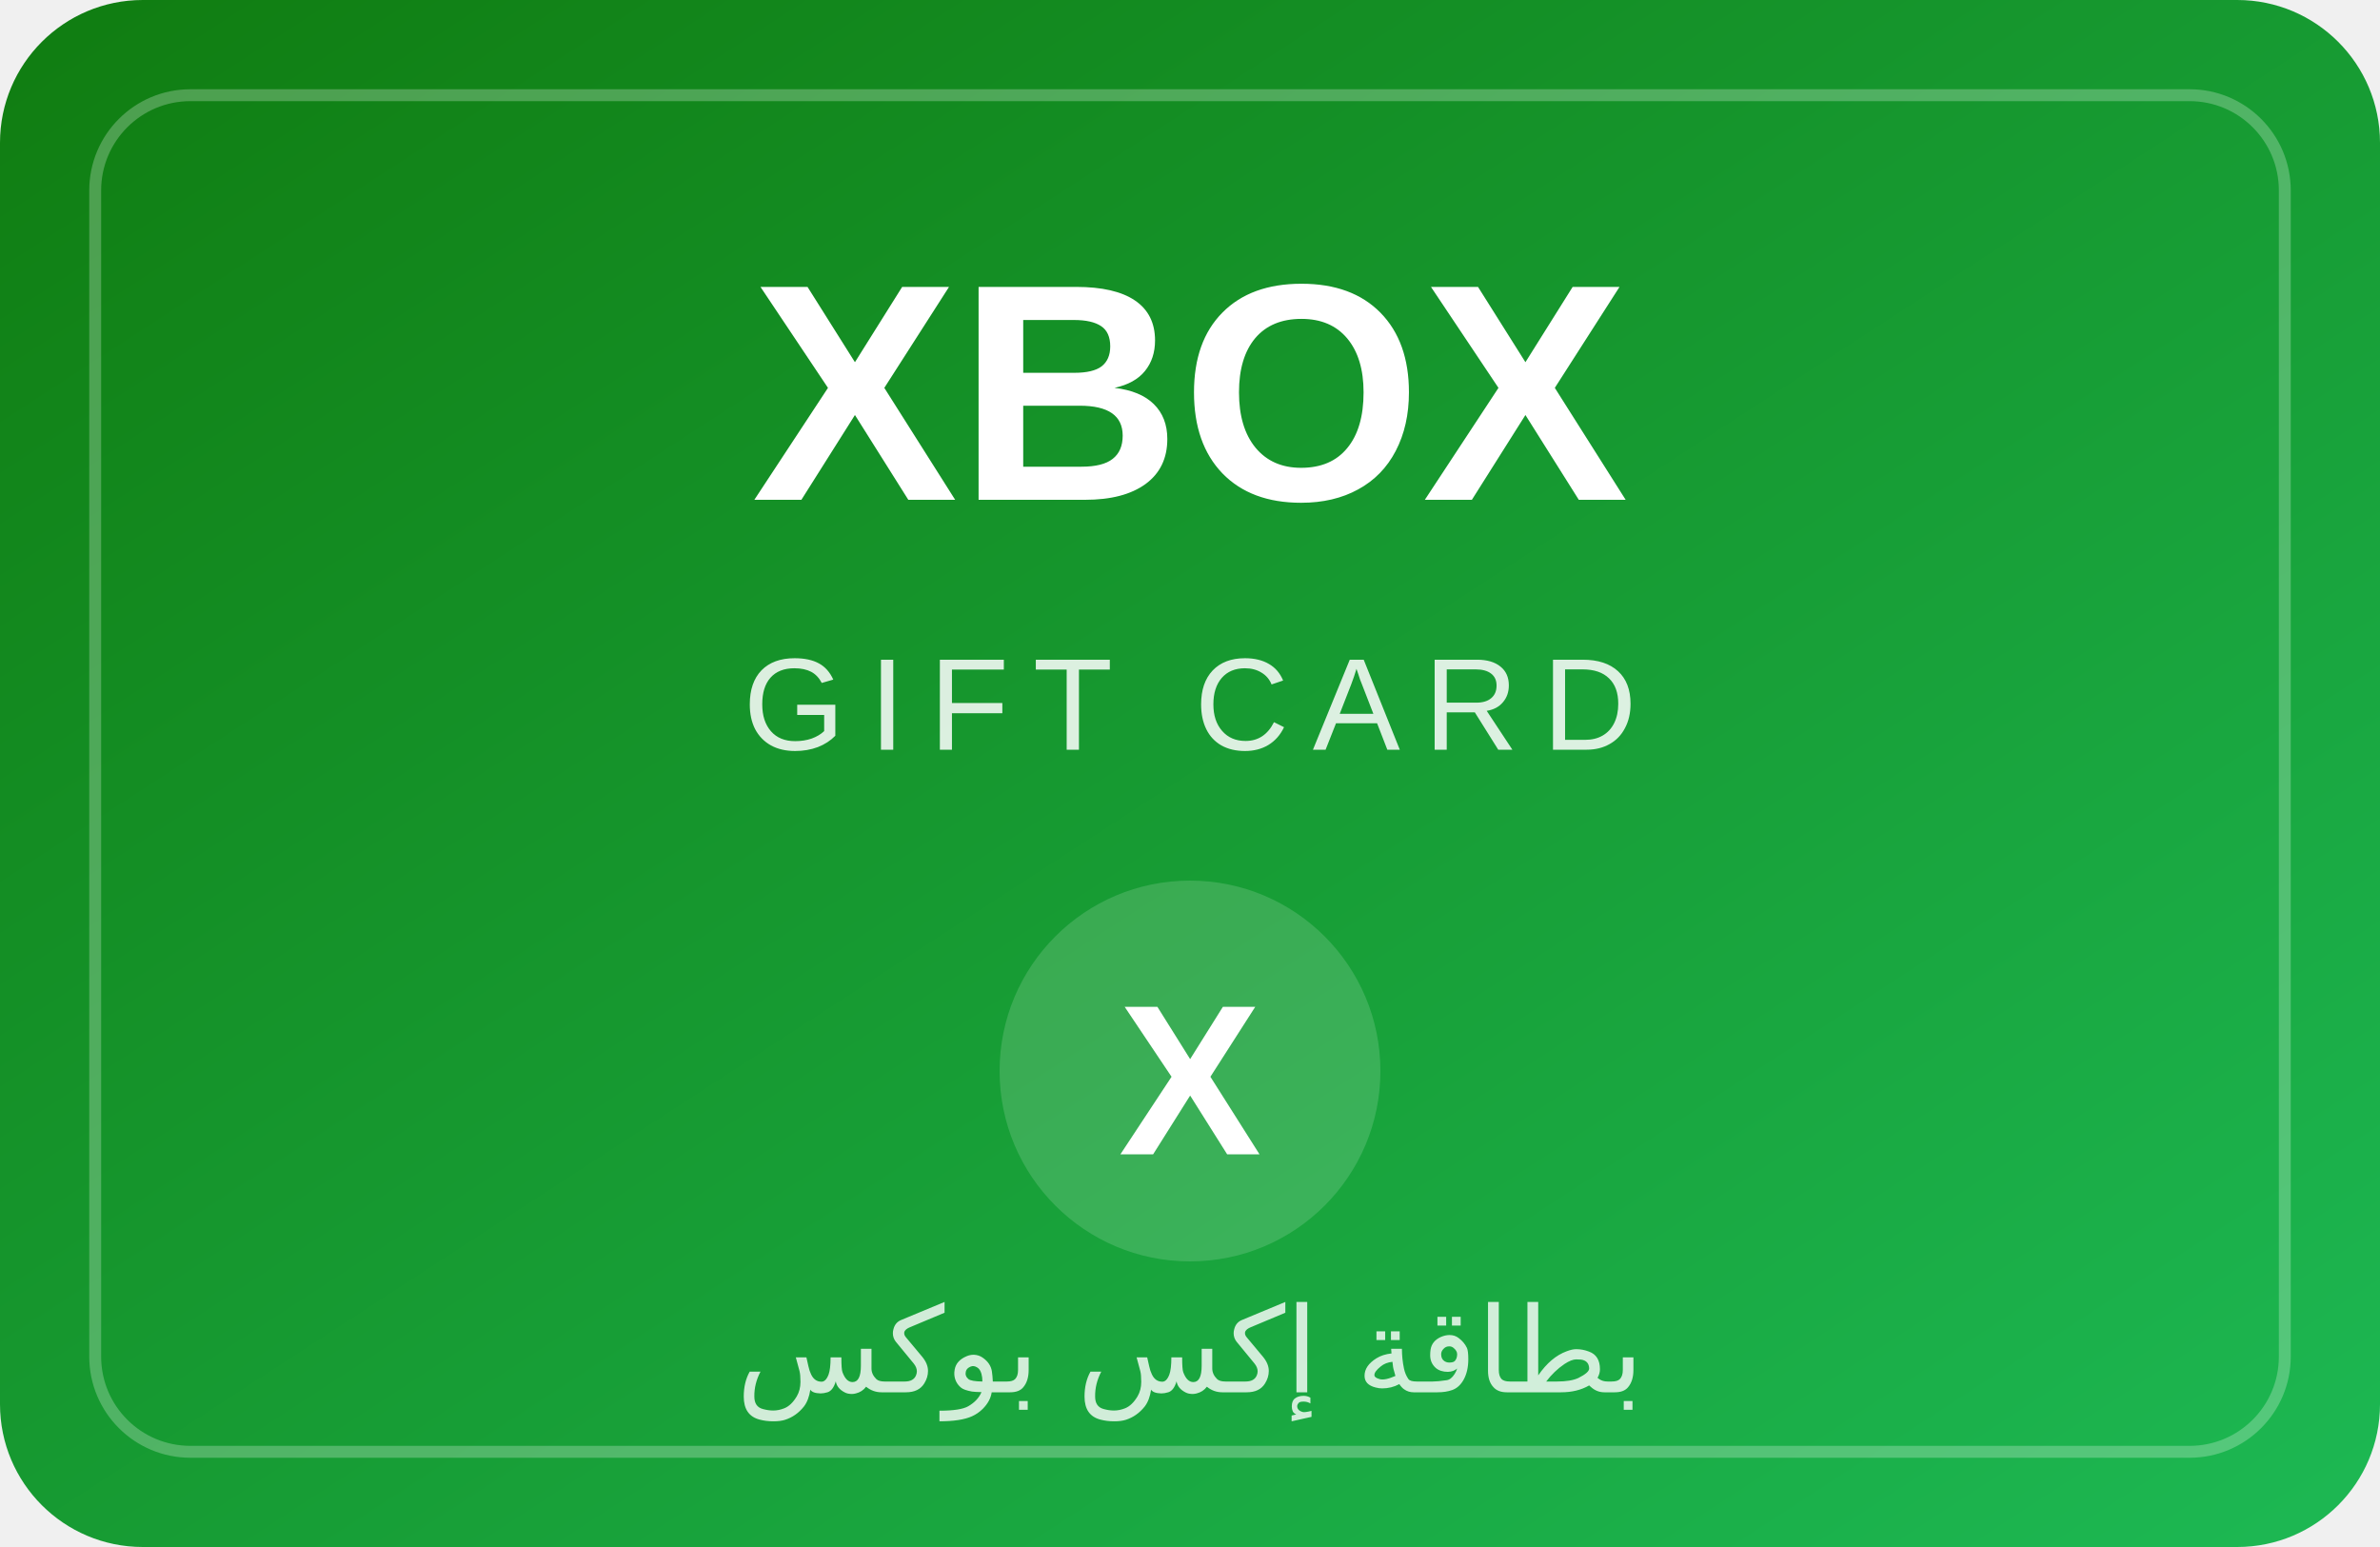
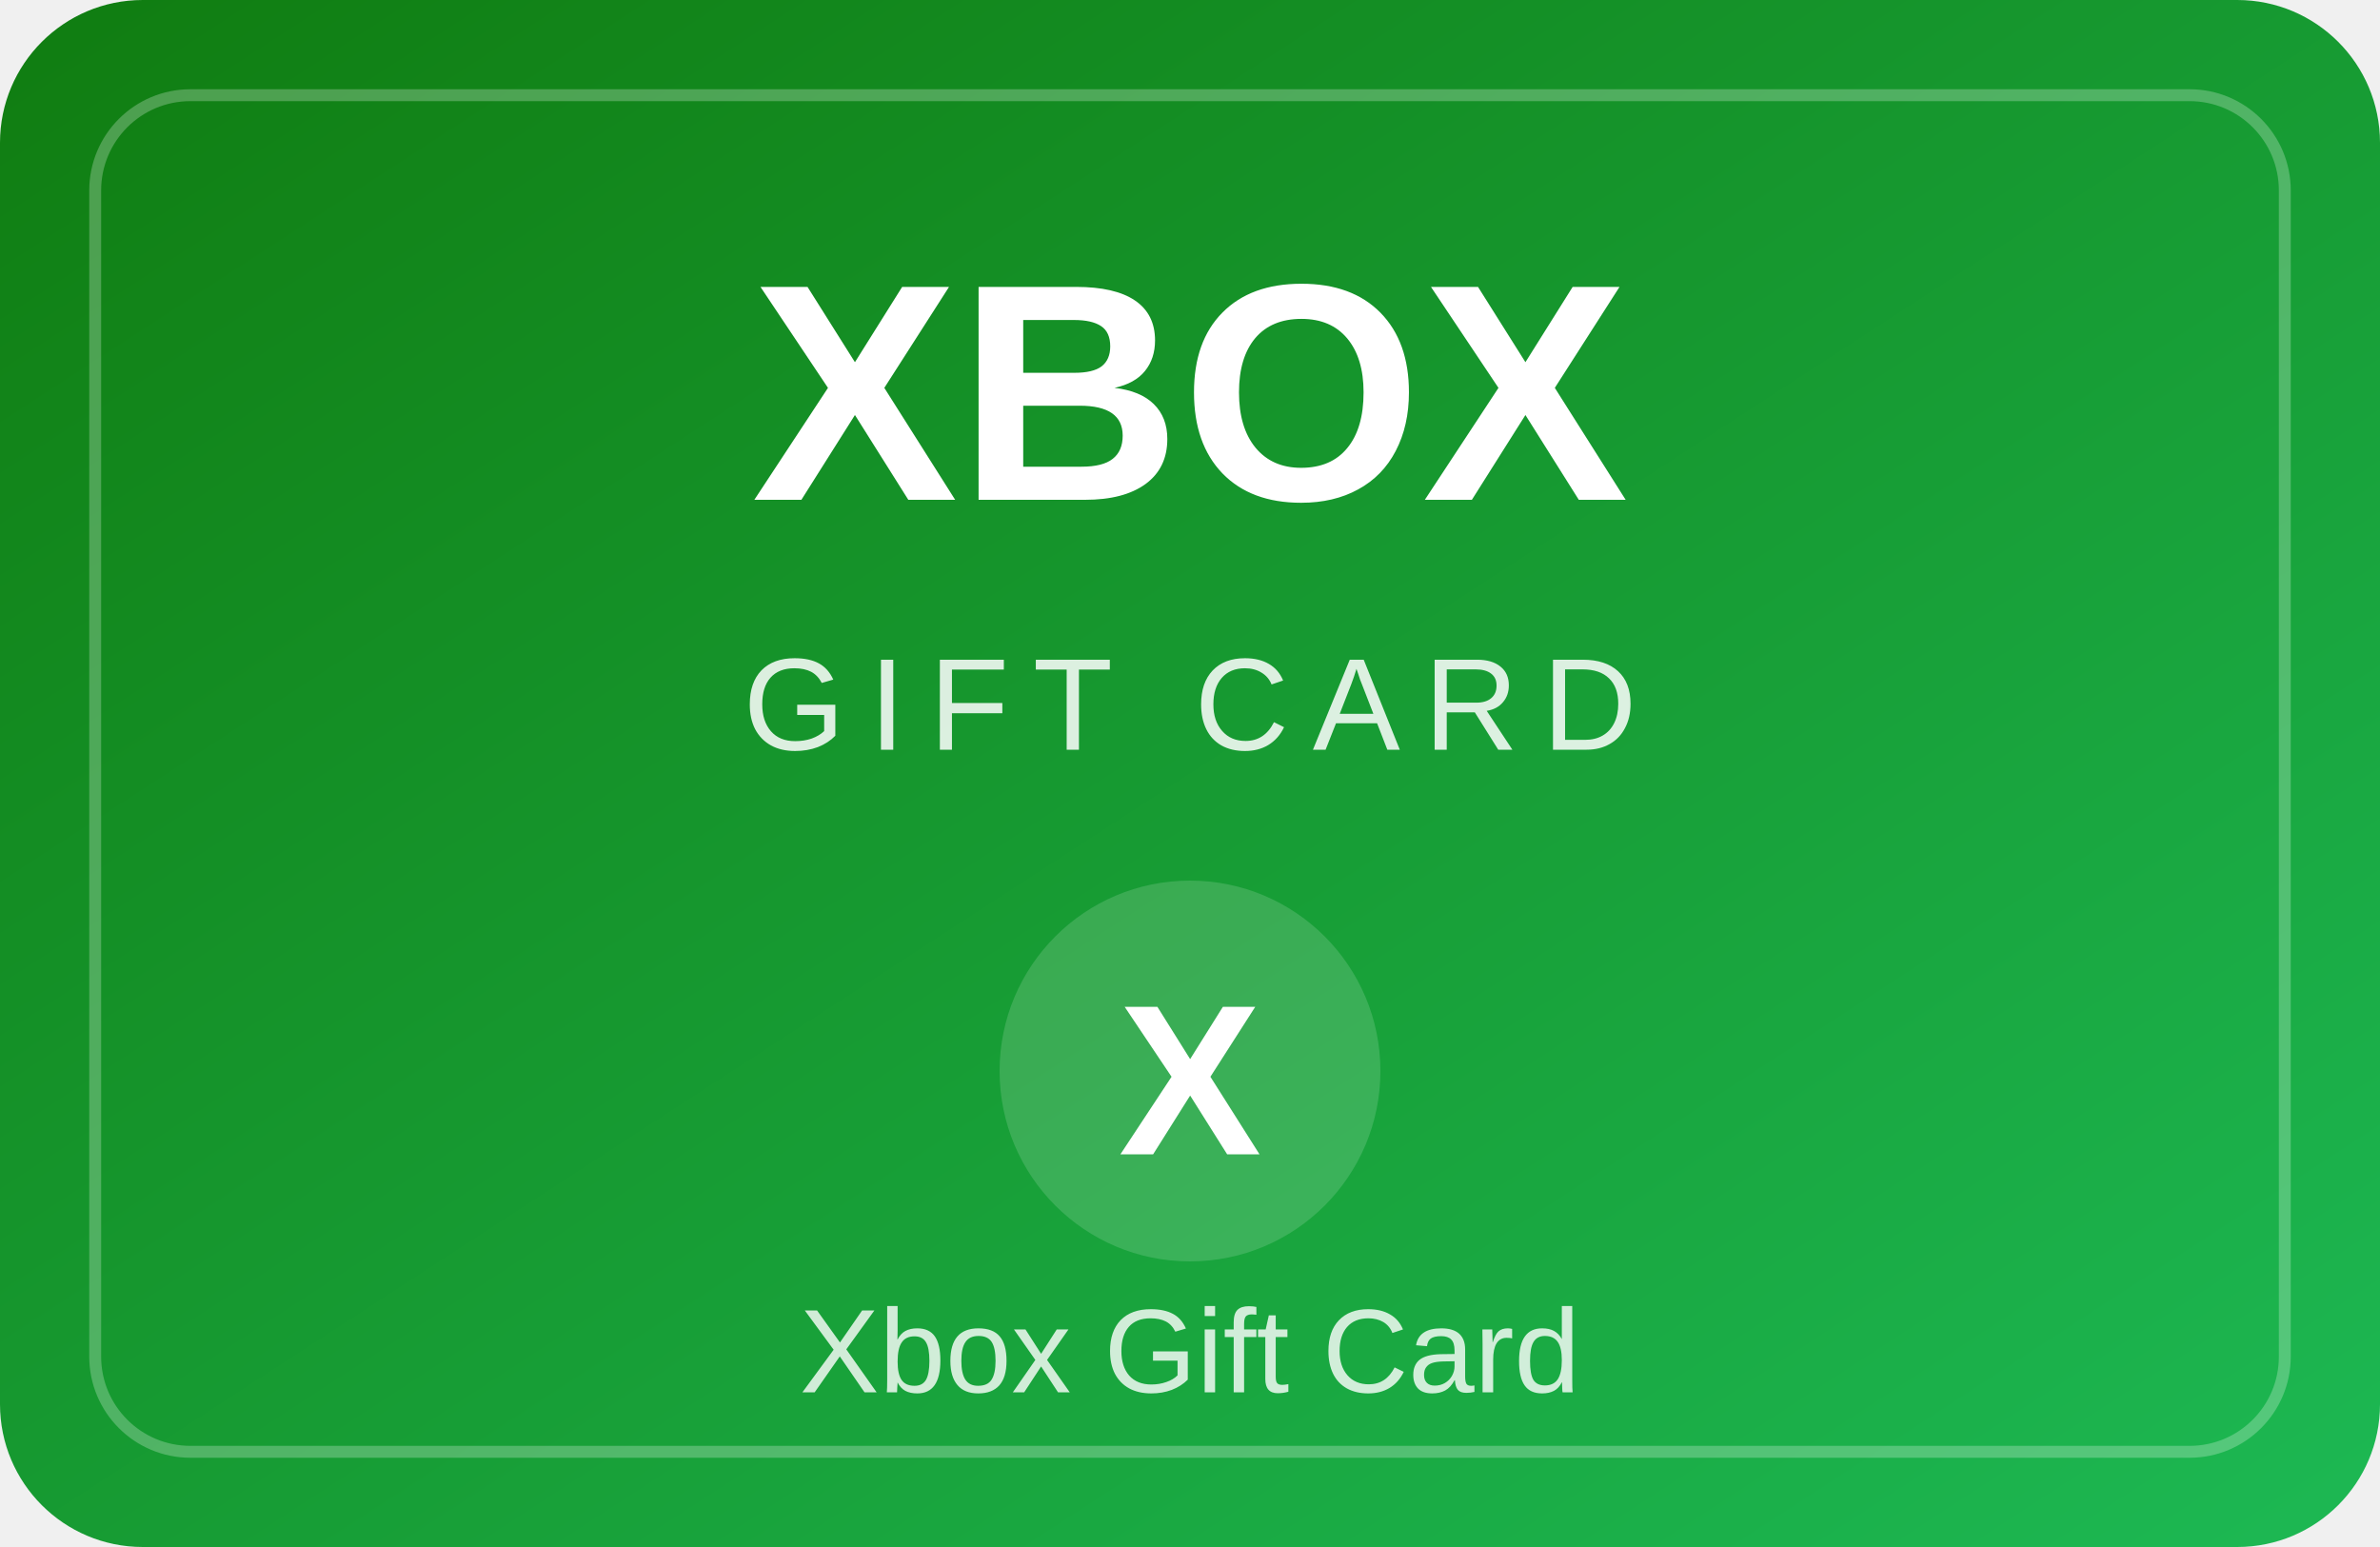
<svg xmlns="http://www.w3.org/2000/svg" viewBox="0 0 200 130" width="200" height="130">
  <defs>
    <linearGradient id="bg" x1="0%" y1="0%" x2="100%" y2="100%">
      <stop offset="0%" style="stop-color:#107c10" />
      <stop offset="100%" style="stop-color:#1db954" />
    </linearGradient>
  </defs>
  <rect width="200" height="130" rx="12" fill="url(#bg)" />
  <rect x="8" y="8" width="184" height="114" rx="8" fill="none" stroke="#ffffff" stroke-width="1" opacity="0.25" />
  <text x="100" y="42" text-anchor="middle" font-family="Arial,sans-serif" font-size="26" font-weight="bold" fill="#ffffff">XBOX</text>
  <text x="100" y="63" text-anchor="middle" font-family="Arial,sans-serif" font-size="11" fill="#ffffff" letter-spacing="2" opacity="0.85">GIFT CARD</text>
  <circle cx="100" cy="90" r="16" fill="#ffffff" opacity="0.15" />
  <text x="100" y="97" text-anchor="middle" font-family="Arial,sans-serif" font-size="18" fill="#ffffff" font-weight="bold">X</text>
-   <text x="100" y="117" text-anchor="middle" font-family="Arial,sans-serif" font-size="10" fill="#ffffff" opacity="0.8">بطاقة إكس بوكس</text>
+   <text x="100" y="117" text-anchor="middle" font-family="Arial,sans-serif" font-size="10" fill="#ffffff" opacity="0.8">Xbox Gift Card</text>
</svg>
